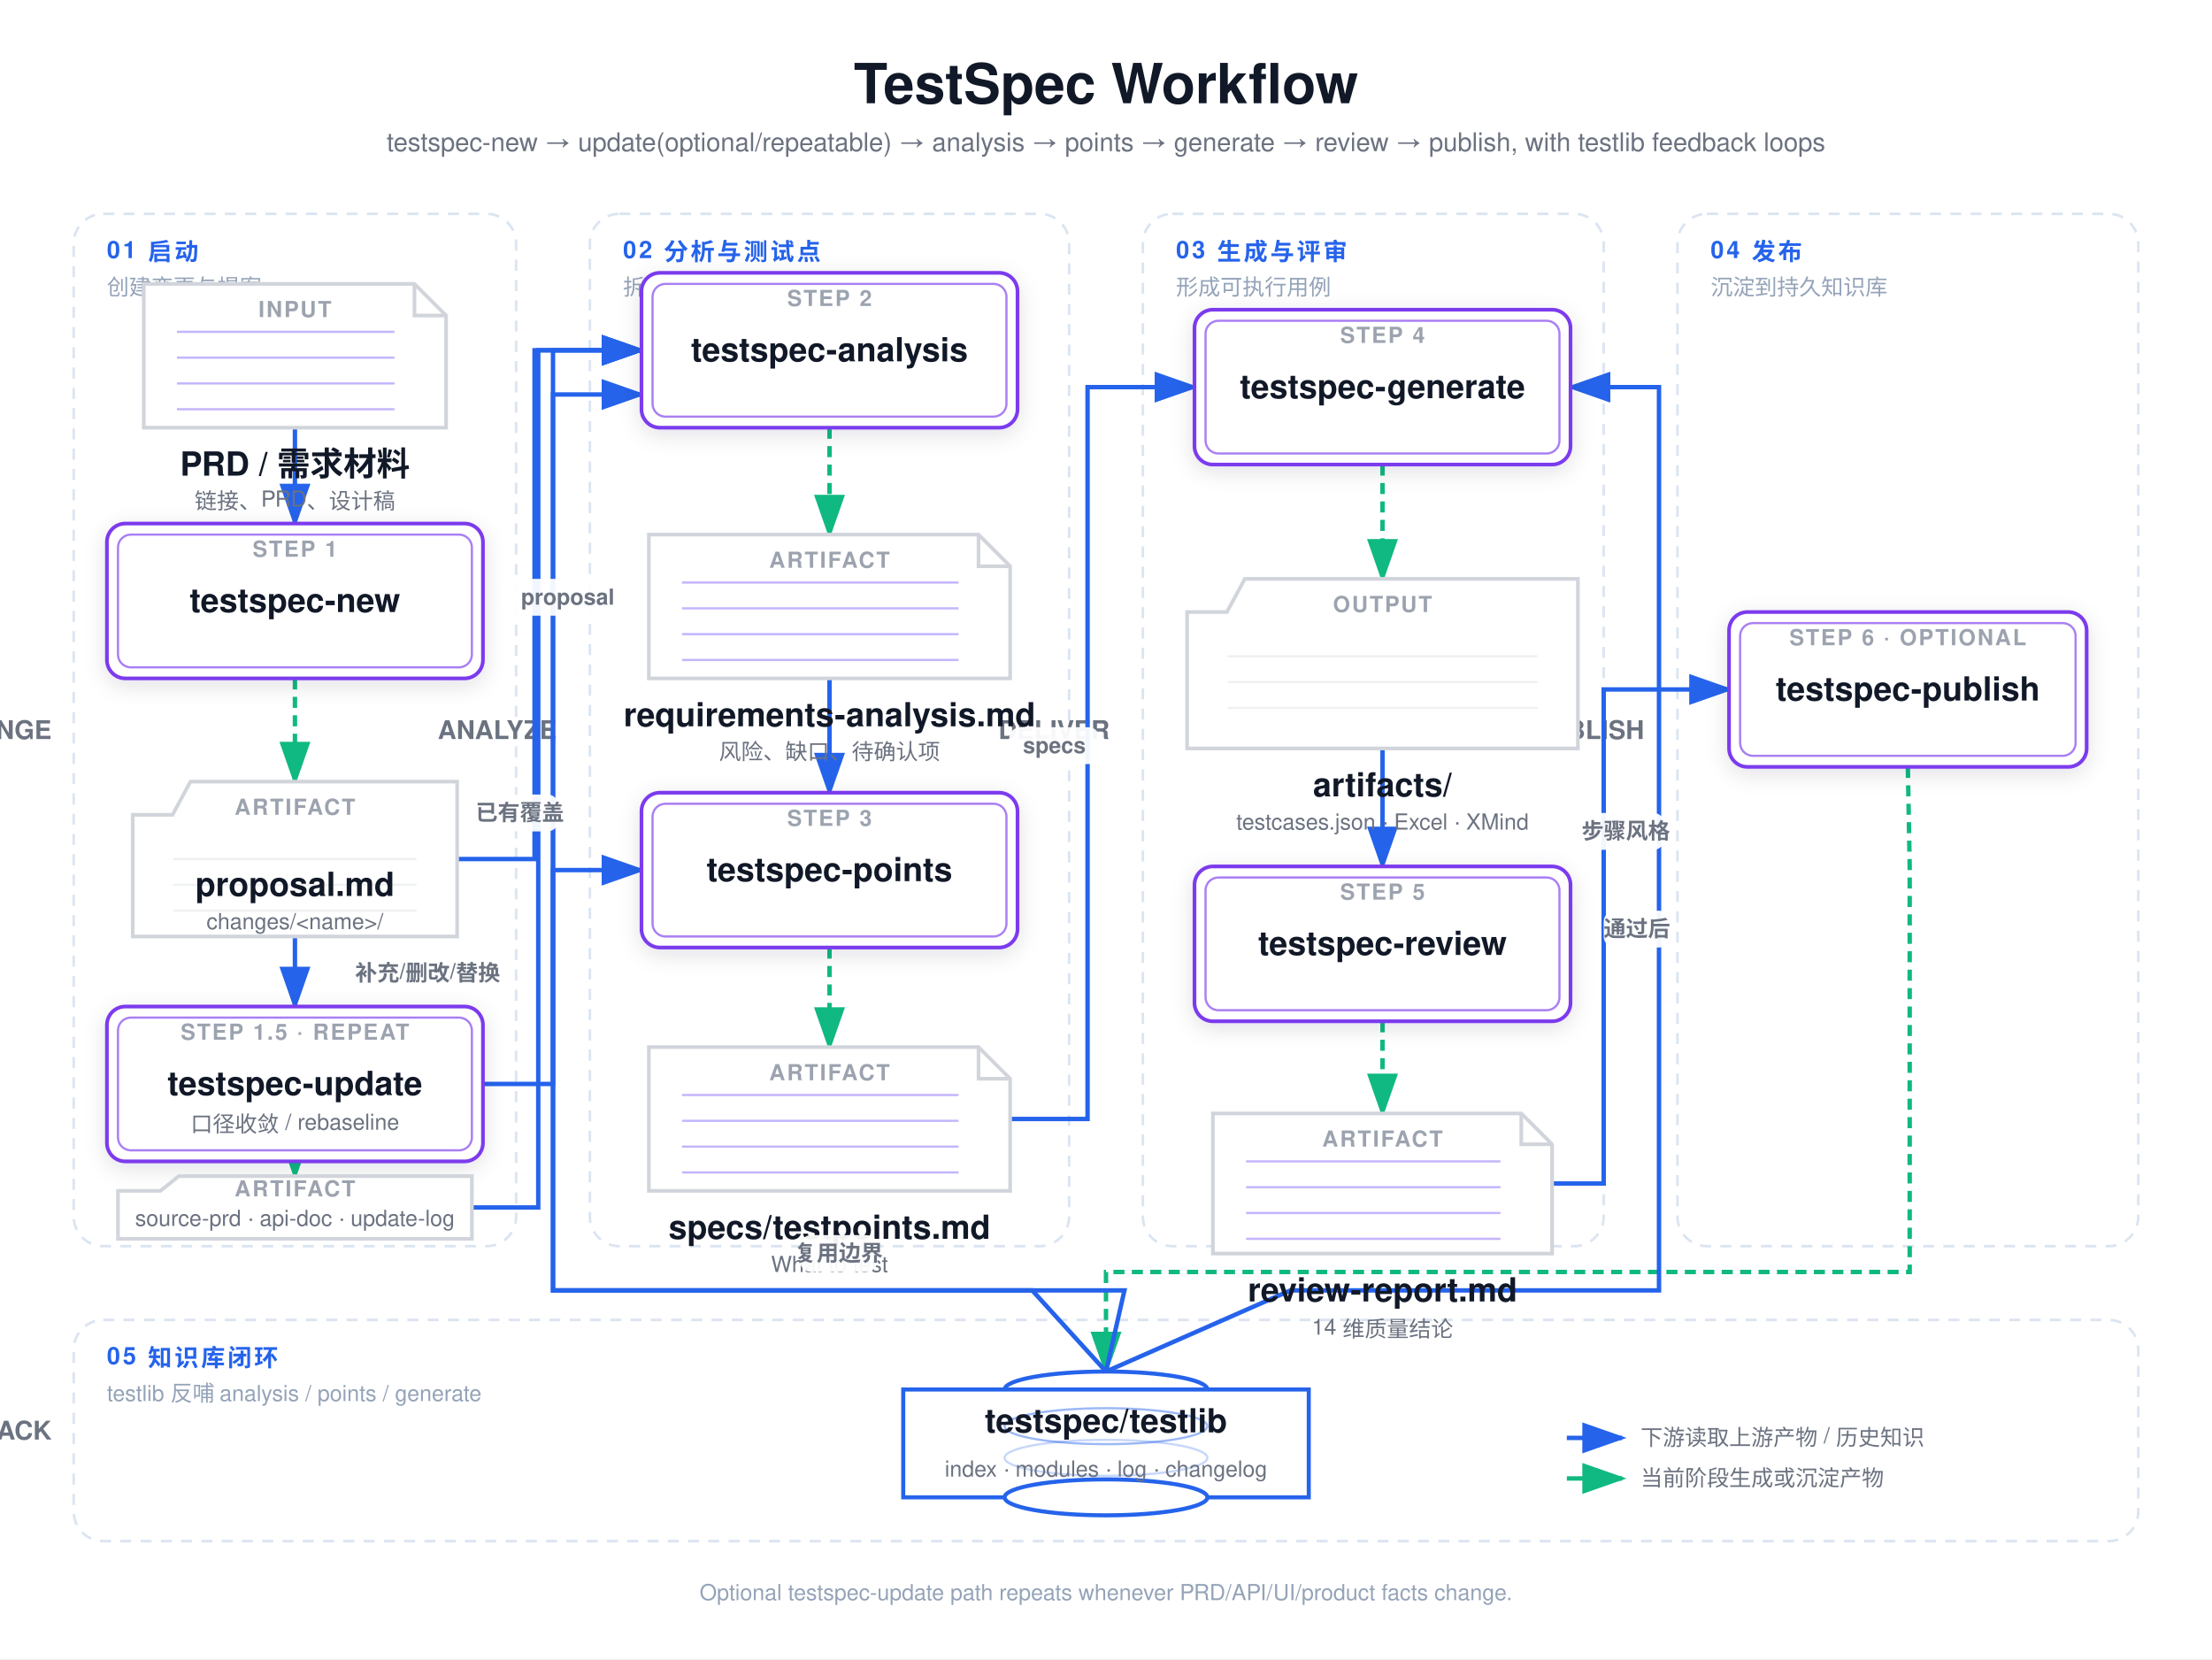
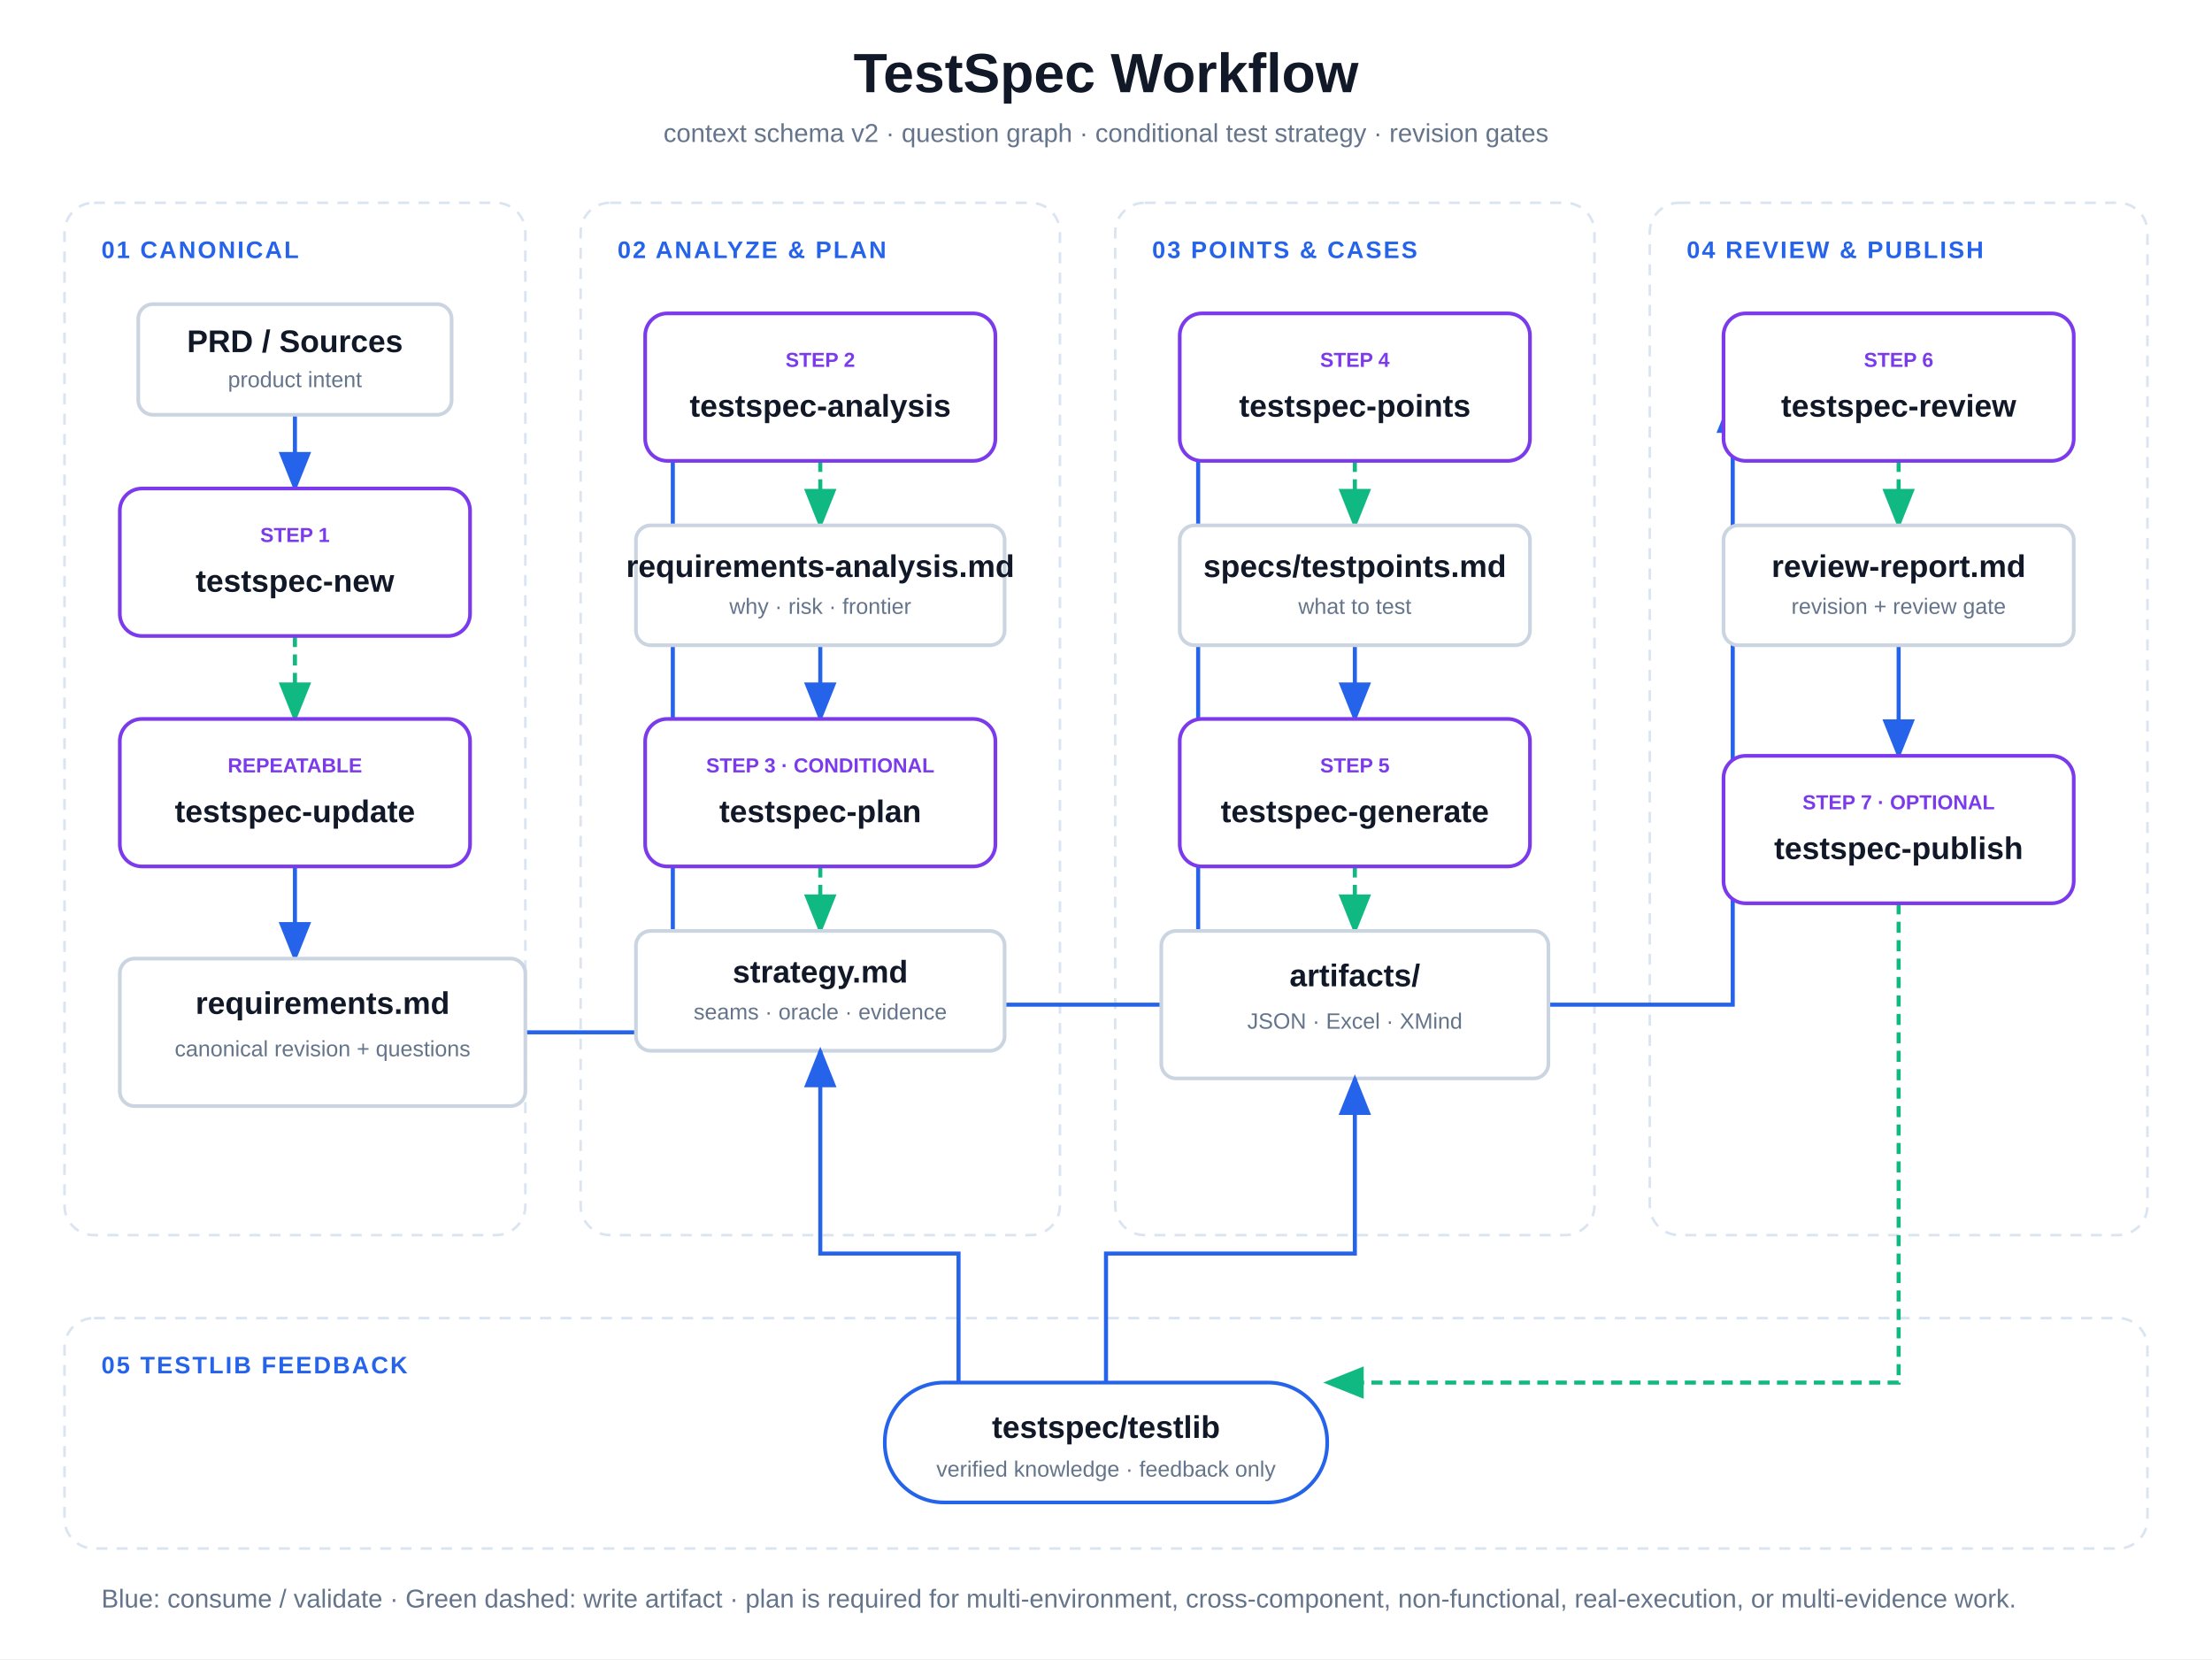
<svg xmlns="http://www.w3.org/2000/svg" viewBox="0 0 1200 900" width="1200" height="900">
  <defs>
-     <marker id="arrowA" markerWidth="10" markerHeight="7" refX="9" refY="3.5" orient="auto">
-       <polygon points="0 0, 10 3.5, 0 7" fill="#7c3aed" />
+     <marker id="arrow" markerWidth="10" markerHeight="8" refX="9" refY="4" orient="auto">
+       <path d="M0,0 L10,4 L0,8 Z" fill="#2563eb" />
    </marker>
-     <marker id="arrowB" markerWidth="10" markerHeight="7" refX="9" refY="3.5" orient="auto">
-       <polygon points="0 0, 10 3.5, 0 7" fill="#10b981" />
+     <marker id="write" markerWidth="10" markerHeight="8" refX="9" refY="4" orient="auto">
+       <path d="M0,0 L10,4 L0,8 Z" fill="#10b981" />
    </marker>
-     <marker id="arrowC" markerWidth="10" markerHeight="7" refX="9" refY="3.5" orient="auto">
-       <polygon points="0 0, 10 3.5, 0 7" fill="#2563eb" />
-     </marker>
-     <marker id="arrowE" markerWidth="10" markerHeight="7" refX="9" refY="3.5" orient="auto">
-       <polygon points="0 0, 10 3.5, 0 7" fill="#f97316" />
-     </marker>
-     <marker id="arrowF" markerWidth="10" markerHeight="7" refX="9" refY="3.5" orient="auto">
-       <polygon points="0 0, 10 3.5, 0 7" fill="#7c3aed" />
-     </marker>
-     <marker id="arrowG" markerWidth="10" markerHeight="7" refX="9" refY="3.5" orient="auto">
-       <polygon points="0 0, 10 3.5, 0 7" fill="#ef4444" />
-     </marker>
-     <marker id="arrowH" markerWidth="10" markerHeight="7" refX="9" refY="3.5" orient="auto">
-       <polygon points="0 0, 10 3.5, 0 7" fill="#6b7280" />
-     </marker>
-     <filter id="shadowSoft" x="-20%" y="-20%" width="140%" height="160%">
-       <feDropShadow dx="0" dy="3" stdDeviation="6" flood-color="#0f172a" flood-opacity="0.12" />
-     </filter>
-     <filter id="shadowGlass" x="-20%" y="-20%" width="140%" height="160%">
-       <feDropShadow dx="0" dy="10" stdDeviation="16" flood-color="#020617" flood-opacity="0.28" />
-     </filter>
    <style>
-     text { font-family: 'Helvetica Neue', Helvetica, Arial, 'PingFang SC', 'Microsoft YaHei', 'Microsoft JhengHei', 'SimHei', sans-serif; }
-     .title { font-size: 30px; font-weight: 700; fill: #111827; }
-     .subtitle { font-size: 14px; font-weight: 500; fill: #6b7280; }
-     .section { font-size: 13px; font-weight: 700; fill: #2563eb; letter-spacing: 1.4px; }
-     .section-sub { font-size: 12px; font-weight: 500; fill: #94a3b8; }
-     .node-title { font-size: 18px; font-weight: 700; fill: #111827; }
-     .node-sub { font-size: 12px; font-weight: 500; fill: #6b7280; }
-     .node-type { font-size: 12px; font-weight: 700; fill: #9ca3af; letter-spacing: 0.08em; }
-     .arrow-label { font-size: 12px; font-weight: 600; fill: #6b7280; }
-     .legend { font-size: 12px; font-weight: 500; fill: #6b7280; }
-     .footnote { font-size: 12px; font-weight: 500; fill: #94a3b8; }
+       text{font-family:'Helvetica Neue',Arial,'PingFang SC',sans-serif}.title{font-size:30px;font-weight:700;fill:#111827}.sub{font-size:14px;fill:#64748b}.section{font-size:13px;font-weight:700;fill:#2563eb;letter-spacing:1px}.node{fill:#fff;stroke:#7c3aed;stroke-width:2}.doc{fill:#fff;stroke:#cbd5e1;stroke-width:2}.nt{font-size:17px;font-weight:700;fill:#111827}.ns{font-size:12px;fill:#64748b}.tag{font-size:11px;font-weight:700;fill:#7c3aed}.line{fill:none;stroke:#2563eb;stroke-width:2.2;marker-end:url(#arrow)}.dash{fill:none;stroke:#10b981;stroke-width:2.2;stroke-dasharray:6 4;marker-end:url(#write)}
    </style>
  </defs>
-   <rect width="1200.0" height="900.0" fill="#ffffff" />
-   <text x="600.0" y="56" text-anchor="middle" class="title">TestSpec Workflow</text>
-   <text x="600.0" y="82" text-anchor="middle" class="subtitle">testspec-new → update(optional/repeatable) → analysis → points → generate → review → publish, with testlib feedback loops</text>
-   <rect x="40.0" y="116.0" width="240.0" height="560.0" rx="16.0" fill="none" stroke="#dbe5f1" stroke-width="1.4" stroke-dasharray="6 5" />
-   <text x="58.0" y="140.0" class="section">01 启动</text>
-   <text x="58.0" y="160.0" class="section-sub">创建变更与提案</text>
-   <text x="28.0" y="396.0" text-anchor="end" dominant-baseline="middle" font-size="14.0" font-weight="600" fill="#6b7280">CHANGE</text>
-   <rect x="320.0" y="116.0" width="260.0" height="560.0" rx="16.0" fill="none" stroke="#dbe5f1" stroke-width="1.4" stroke-dasharray="6 5" />
-   <text x="338.0" y="140.0" class="section">02 分析与测试点</text>
-   <text x="338.0" y="160.0" class="section-sub">拆解风险与验证目标</text>
-   <text x="302.0" y="396.0" text-anchor="end" dominant-baseline="middle" font-size="14.0" font-weight="600" fill="#6b7280">ANALYZE</text>
-   <rect x="620.0" y="116.0" width="250.0" height="560.0" rx="16.0" fill="none" stroke="#dbe5f1" stroke-width="1.4" stroke-dasharray="6 5" />
-   <text x="638.0" y="140.0" class="section">03 生成与评审</text>
-   <text x="638.0" y="160.0" class="section-sub">形成可执行用例</text>
-   <text x="602.0" y="396.0" text-anchor="end" dominant-baseline="middle" font-size="14.0" font-weight="600" fill="#6b7280">DELIVER</text>
-   <rect x="910.0" y="116.0" width="250.0" height="560.0" rx="16.0" fill="none" stroke="#dbe5f1" stroke-width="1.4" stroke-dasharray="6 5" />
-   <text x="928.0" y="140.0" class="section">04 发布</text>
-   <text x="928.0" y="160.0" class="section-sub">沉淀到持久知识库</text>
-   <text x="892.0" y="396.0" text-anchor="end" dominant-baseline="middle" font-size="14.0" font-weight="600" fill="#6b7280">PUBLISH</text>
-   <rect x="40.0" y="716.0" width="1120.0" height="120.0" rx="16.0" fill="none" stroke="#dbe5f1" stroke-width="1.4" stroke-dasharray="6 5" />
-   <text x="58.0" y="740.0" class="section">05 知识库闭环</text>
-   <text x="58.0" y="760.0" class="section-sub">testlib 反哺 analysis / points / generate</text>
-   <text x="28.0" y="776.0" text-anchor="end" dominant-baseline="middle" font-size="14.0" font-weight="600" fill="#6b7280">FEEDBACK</text>
-   <path d="M 160.0,232.0 L 160.0,284.0" fill="none" stroke="#2563eb" stroke-width="2.4" marker-end="url(#arrowC)" />
-   <path d="M 160.0,368.0 L 160.0,424.0" fill="none" stroke="#10b981" stroke-width="2.4" marker-end="url(#arrowB)" stroke-dasharray="6,4" />
-   <path d="M 160.0,508.0 L 160.0,546.0" fill="none" stroke="#2563eb" stroke-width="2.4" marker-end="url(#arrowC)" />
-   <path d="M 160.0,630.0 L 160.0,638.0" fill="none" stroke="#10b981" stroke-width="2.4" marker-end="url(#arrowB)" stroke-dasharray="6,4" />
-   <path d="M 256.0,655.0 L 292.0,655.0 L 292.0,190.0 L 348.0,190.0" fill="none" stroke="#2563eb" stroke-width="2.4" marker-end="url(#arrowC)" />
-   <path d="M 262.0,588.0 L 300.0,588.0 L 300.0,214.0 L 348.0,214.0" fill="none" stroke="#2563eb" stroke-width="2.4" marker-end="url(#arrowC)" />
-   <path d="M 248.0,466.0 L 290.0,466.0 L 290.0,190.0 L 348.0,190.0" fill="none" stroke="#2563eb" stroke-width="2.4" marker-end="url(#arrowC)" />
-   <path d="M 450.0,232.0 L 450.0,290.0" fill="none" stroke="#10b981" stroke-width="2.4" marker-end="url(#arrowB)" stroke-dasharray="6,4" />
-   <path d="M 450.0,368.0 L 450.0,430.0" fill="none" stroke="#2563eb" stroke-width="2.4" marker-end="url(#arrowC)" />
-   <path d="M 450.0,514.0 L 450.0,568.0" fill="none" stroke="#10b981" stroke-width="2.4" marker-end="url(#arrowB)" stroke-dasharray="6,4" />
-   <path d="M 548.0,607.0 L 590.0,607.0 L 590.0,210.0 L 648.0,210.0" fill="none" stroke="#2563eb" stroke-width="2.4" marker-end="url(#arrowC)" />
-   <path d="M 750.0,252.0 L 750.0,314.0" fill="none" stroke="#10b981" stroke-width="2.4" marker-end="url(#arrowB)" stroke-dasharray="6,4" />
-   <path d="M 750.0,406.0 L 750.0,470.0" fill="none" stroke="#2563eb" stroke-width="2.4" marker-end="url(#arrowC)" />
-   <path d="M 750.0,554.0 L 750.0,604.0" fill="none" stroke="#10b981" stroke-width="2.4" marker-end="url(#arrowB)" stroke-dasharray="6,4" />
-   <path d="M 842.0,642.0 L 870.0,642.0 L 870.0,374.0 L 938.0,374.0" fill="none" stroke="#2563eb" stroke-width="2.4" marker-end="url(#arrowC)" />
-   <path d="M 1035.0,416.0 L 1036.0,470.0 L 1036.0,690.0 L 600.0,690.0 L 600.0,744.0" fill="none" stroke="#10b981" stroke-width="2.4" marker-end="url(#arrowB)" stroke-dasharray="6,4" />
-   <path d="M 600.0,744.0 L 560.0,700.0 L 300.0,700.0 L 300.0,190.0 L 348.0,190.0" fill="none" stroke="#2563eb" stroke-width="2.4" marker-end="url(#arrowC)" />
-   <path d="M 600.0,744.0 L 610.0,700.0 L 300.0,700.0 L 300.0,472.0 L 348.0,472.0" fill="none" stroke="#2563eb" stroke-width="2.4" marker-end="url(#arrowC)" />
-   <path d="M 600.0,744.0 L 700.0,700.0 L 900.0,700.0 L 900.0,210.0 L 852.0,210.0" fill="none" stroke="#2563eb" stroke-width="2.4" marker-end="url(#arrowC)" />
-   <path d="M 78.0 154.0 L 224.84 154.0 L 242.0 171.16 L 242.0 232.0 L 78.0 232.0 Z" fill="#ffffff" stroke="#d1d5db" stroke-width="2.0" />
-   <path d="M 224.84 154.0 L 224.84 171.16 L 242.0 171.16" fill="none" stroke="#d1d5db" stroke-width="2.0" />
-   <line x1="96.0" y1="180.0" x2="214.0" y2="180.0" stroke="#c4b5fd" stroke-width="1.2" />
-   <line x1="96.0" y1="194.0" x2="214.0" y2="194.0" stroke="#c4b5fd" stroke-width="1.2" />
-   <line x1="96.0" y1="208.0" x2="214.0" y2="208.0" stroke="#c4b5fd" stroke-width="1.2" />
-   <line x1="96.0" y1="222.0" x2="214.0" y2="222.0" stroke="#c4b5fd" stroke-width="1.2" />
-   <text x="160.0" y="172.0" text-anchor="middle" class="node-type">INPUT</text>
-   <text x="160.0" y="258.0" text-anchor="middle" class="node-title">PRD / 需求材料</text>
-   <text x="160.0" y="276.0" text-anchor="middle" class="node-sub">链接、PRD、设计稿</text>
-   <rect x="58.0" y="284.0" width="204.0" height="84.0" rx="10.0" fill="#ffffff" stroke="#7c3aed" stroke-width="2.0" filter="url(#shadowSoft)" />
-   <rect x="64.0" y="290.0" width="192.0" height="72.0" rx="7.0" fill="none" stroke="#7c3aed" stroke-width="1.2" opacity="0.65" />
-   <text x="160.0" y="302.0" text-anchor="middle" class="node-type">STEP 1</text>
-   <text x="160.0" y="332.0" text-anchor="middle" class="node-title">testspec-new</text>
-   <path d="M 72.0 442.0 L 93.6 442.0 L 103.32 424.0 L 126.0 424.0 L 248.0 424.0 L 248.0 508.0 L 72.0 508.0 Z" fill="#ffffff" stroke="#d1d5db" stroke-width="2.0" />
-   <line x1="94.0" y1="466.0" x2="226.0" y2="466.0" stroke="#d1d5db" stroke-opacity="0.35" stroke-width="1.2" />
-   <line x1="94.0" y1="480.0" x2="226.0" y2="480.0" stroke="#d1d5db" stroke-opacity="0.35" stroke-width="1.2" />
-   <line x1="94.0" y1="494.0" x2="226.0" y2="494.0" stroke="#d1d5db" stroke-opacity="0.35" stroke-width="1.2" />
-   <text x="160.0" y="442.0" text-anchor="middle" class="node-type">ARTIFACT</text>
-   <text x="160.0" y="486.0" text-anchor="middle" class="node-title">proposal.md</text>
-   <text x="160.0" y="504.0" text-anchor="middle" class="node-sub">changes/&lt;name&gt;/</text>
-   <rect x="58.0" y="546.0" width="204.0" height="84.0" rx="10.0" fill="#ffffff" stroke="#7c3aed" stroke-width="2.0" filter="url(#shadowSoft)" />
-   <rect x="64.0" y="552.0" width="192.0" height="72.0" rx="7.0" fill="none" stroke="#7c3aed" stroke-width="1.2" opacity="0.65" />
-   <text x="160.0" y="564.0" text-anchor="middle" class="node-type">STEP 1.5 · REPEAT</text>
-   <text x="160.0" y="594.0" text-anchor="middle" class="node-title">testspec-update</text>
-   <text x="160.0" y="614.0" text-anchor="middle" class="node-sub">口径收敛 / rebaseline</text>
-   <path d="M 64.0 646.0 L 87.0 646.0 L 97.0 638.0 L 120.0 638.0 L 256.0 638.0 L 256.0 672.0 L 64.0 672.0 Z" fill="#ffffff" stroke="#d1d5db" stroke-width="2.0" />
-   <text x="160.0" y="649.0" text-anchor="middle" class="node-type" font-size="10">ARTIFACT</text>
-   <text x="160.0" y="665.0" text-anchor="middle" class="node-sub">source-prd · api-doc · update-log</text>
-   <rect x="348.0" y="148.0" width="204.0" height="84.0" rx="10.0" fill="#ffffff" stroke="#7c3aed" stroke-width="2.0" filter="url(#shadowSoft)" />
-   <rect x="354.0" y="154.0" width="192.0" height="72.0" rx="7.0" fill="none" stroke="#7c3aed" stroke-width="1.2" opacity="0.65" />
-   <text x="450.0" y="166.0" text-anchor="middle" class="node-type">STEP 2</text>
-   <text x="450.0" y="196.0" text-anchor="middle" class="node-title">testspec-analysis</text>
-   <path d="M 352.0 290.0 L 530.84 290.0 L 548.0 307.16 L 548.0 368.0 L 352.0 368.0 Z" fill="#ffffff" stroke="#d1d5db" stroke-width="2.0" />
-   <path d="M 530.84 290.0 L 530.84 307.16 L 548.0 307.16" fill="none" stroke="#d1d5db" stroke-width="2.0" />
-   <line x1="370.0" y1="316.0" x2="520.0" y2="316.0" stroke="#c4b5fd" stroke-width="1.2" />
-   <line x1="370.0" y1="330.0" x2="520.0" y2="330.0" stroke="#c4b5fd" stroke-width="1.2" />
-   <line x1="370.0" y1="344.0" x2="520.0" y2="344.0" stroke="#c4b5fd" stroke-width="1.2" />
-   <line x1="370.0" y1="358.0" x2="520.0" y2="358.0" stroke="#c4b5fd" stroke-width="1.2" />
-   <text x="450.0" y="308.0" text-anchor="middle" class="node-type">ARTIFACT</text>
-   <text x="450.0" y="394.0" text-anchor="middle" class="node-title">requirements-analysis.md</text>
-   <text x="450.0" y="412.0" text-anchor="middle" class="node-sub">风险、缺口、待确认项</text>
-   <rect x="348.0" y="430.0" width="204.0" height="84.0" rx="10.0" fill="#ffffff" stroke="#7c3aed" stroke-width="2.0" filter="url(#shadowSoft)" />
-   <rect x="354.0" y="436.0" width="192.0" height="72.0" rx="7.0" fill="none" stroke="#7c3aed" stroke-width="1.2" opacity="0.65" />
-   <text x="450.0" y="448.0" text-anchor="middle" class="node-type">STEP 3</text>
-   <text x="450.0" y="478.0" text-anchor="middle" class="node-title">testspec-points</text>
-   <path d="M 352.0 568.0 L 530.84 568.0 L 548.0 585.16 L 548.0 646.0 L 352.0 646.0 Z" fill="#ffffff" stroke="#d1d5db" stroke-width="2.0" />
-   <path d="M 530.84 568.0 L 530.84 585.16 L 548.0 585.16" fill="none" stroke="#d1d5db" stroke-width="2.0" />
-   <line x1="370.0" y1="594.0" x2="520.0" y2="594.0" stroke="#c4b5fd" stroke-width="1.2" />
-   <line x1="370.0" y1="608.0" x2="520.0" y2="608.0" stroke="#c4b5fd" stroke-width="1.2" />
-   <line x1="370.0" y1="622.0" x2="520.0" y2="622.0" stroke="#c4b5fd" stroke-width="1.2" />
-   <line x1="370.0" y1="636.0" x2="520.0" y2="636.0" stroke="#c4b5fd" stroke-width="1.2" />
-   <text x="450.0" y="586.0" text-anchor="middle" class="node-type">ARTIFACT</text>
-   <text x="450.0" y="672.0" text-anchor="middle" class="node-title">specs/testpoints.md</text>
-   <text x="450.0" y="690.0" text-anchor="middle" class="node-sub">What to test</text>
-   <rect x="648.0" y="168.0" width="204.0" height="84.0" rx="10.0" fill="#ffffff" stroke="#7c3aed" stroke-width="2.0" filter="url(#shadowSoft)" />
-   <rect x="654.0" y="174.0" width="192.0" height="72.0" rx="7.0" fill="none" stroke="#7c3aed" stroke-width="1.2" opacity="0.65" />
-   <text x="750.0" y="186.0" text-anchor="middle" class="node-type">STEP 4</text>
-   <text x="750.0" y="216.0" text-anchor="middle" class="node-title">testspec-generate</text>
-   <path d="M 644.0 332.0 L 665.6 332.0 L 675.32 314.0 L 698.0 314.0 L 856.0 314.0 L 856.0 406.0 L 644.0 406.0 Z" fill="#ffffff" stroke="#d1d5db" stroke-width="2.0" />
-   <line x1="666.0" y1="356.0" x2="834.0" y2="356.0" stroke="#d1d5db" stroke-opacity="0.35" stroke-width="1.2" />
-   <line x1="666.0" y1="370.0" x2="834.0" y2="370.0" stroke="#d1d5db" stroke-opacity="0.35" stroke-width="1.2" />
-   <line x1="666.0" y1="384.0" x2="834.0" y2="384.0" stroke="#d1d5db" stroke-opacity="0.35" stroke-width="1.2" />
-   <text x="750.0" y="332.0" text-anchor="middle" class="node-type">OUTPUT</text>
-   <text x="750.0" y="432.0" text-anchor="middle" class="node-title">artifacts/</text>
-   <text x="750.0" y="450.0" text-anchor="middle" class="node-sub">testcases.json · Excel · XMind</text>
-   <rect x="648.0" y="470.0" width="204.0" height="84.0" rx="10.0" fill="#ffffff" stroke="#7c3aed" stroke-width="2.0" filter="url(#shadowSoft)" />
-   <rect x="654.0" y="476.0" width="192.0" height="72.0" rx="7.0" fill="none" stroke="#7c3aed" stroke-width="1.2" opacity="0.65" />
-   <text x="750.0" y="488.0" text-anchor="middle" class="node-type">STEP 5</text>
-   <text x="750.0" y="518.0" text-anchor="middle" class="node-title">testspec-review</text>
-   <path d="M 658.0 604.0 L 825.28 604.0 L 842.0 620.72 L 842.0 680.0 L 658.0 680.0 Z" fill="#ffffff" stroke="#d1d5db" stroke-width="2.0" />
-   <path d="M 825.28 604.0 L 825.28 620.72 L 842.0 620.72" fill="none" stroke="#d1d5db" stroke-width="2.0" />
-   <line x1="676.0" y1="630.0" x2="814.0" y2="630.0" stroke="#c4b5fd" stroke-width="1.2" />
-   <line x1="676.0" y1="644.0" x2="814.0" y2="644.0" stroke="#c4b5fd" stroke-width="1.2" />
-   <line x1="676.0" y1="658.0" x2="814.0" y2="658.0" stroke="#c4b5fd" stroke-width="1.2" />
-   <line x1="676.0" y1="672.0" x2="814.0" y2="672.0" stroke="#c4b5fd" stroke-width="1.2" />
-   <text x="750.0" y="622.0" text-anchor="middle" class="node-type">ARTIFACT</text>
-   <text x="750.0" y="706.0" text-anchor="middle" class="node-title">review-report.md</text>
-   <text x="750.0" y="724.0" text-anchor="middle" class="node-sub">14 维质量结论</text>
-   <rect x="938.0" y="332.0" width="194.0" height="84.0" rx="10.0" fill="#ffffff" stroke="#7c3aed" stroke-width="2.0" filter="url(#shadowSoft)" />
-   <rect x="944.0" y="338.0" width="182.0" height="72.0" rx="7.0" fill="none" stroke="#7c3aed" stroke-width="1.2" opacity="0.65" />
-   <text x="1035.0" y="350.0" text-anchor="middle" class="node-type">STEP 6 · OPTIONAL</text>
-   <text x="1035.0" y="380.0" text-anchor="middle" class="node-title">testspec-publish</text>
-   <ellipse cx="600.0" cy="753.75" rx="55.0" ry="9.75" fill="#ffffff" stroke="#2563eb" stroke-width="2.2" />
-   <rect x="490.0" y="753.75" width="220.0" height="58.5" fill="#ffffff" stroke="#2563eb" stroke-width="2.2" />
-   <ellipse cx="600.0" cy="812.25" rx="55.0" ry="9.75" fill="#ffffff" stroke="#2563eb" stroke-width="2.2" />
-   <ellipse cx="600.0" cy="773.64" rx="55.0" ry="9.75" fill="none" stroke="#2563eb" stroke-opacity="0.45" stroke-width="1.2" />
-   <ellipse cx="600.0" cy="790.8" rx="55.0" ry="9.75" fill="none" stroke="#2563eb" stroke-opacity="0.25" stroke-width="1.2" />
-   <text x="600.0" y="777.0" text-anchor="middle" class="node-title">testspec/testlib</text>
-   <text x="600.0" y="801.0" text-anchor="middle" class="node-sub">index · modules · log · changelog</text>
-   <rect x="273.0" y="314.0" width="70" height="20" rx="6" fill="#ffffff" opacity="0.94" />
-   <text x="308.0" y="328.0" text-anchor="middle" class="arrow-label">proposal</text>
-   <rect x="190.0" y="518.0" width="84" height="20" rx="6" fill="#ffffff" opacity="0.94" />
-   <text x="232.0" y="532.0" text-anchor="middle" class="arrow-label">补充/删改/替换</text>
-   <rect x="547.5" y="394.5" width="49" height="20" rx="6" fill="#ffffff" opacity="0.94" />
-   <text x="572.0" y="408.5" text-anchor="middle" class="arrow-label">specs</text>
-   <rect x="870.0" y="494.0" width="36" height="20" rx="6" fill="#ffffff" opacity="0.94" />
-   <text x="888.0" y="508.0" text-anchor="middle" class="arrow-label">通过后</text>
-   <rect x="261.0" y="431.0" width="42" height="20" rx="6" fill="#ffffff" opacity="0.94" />
-   <text x="282.0" y="445.0" text-anchor="middle" class="arrow-label">已有覆盖</text>
-   <rect x="434.0" y="670.0" width="42" height="20" rx="6" fill="#ffffff" opacity="0.94" />
-   <text x="455.0" y="684.0" text-anchor="middle" class="arrow-label">复用边界</text>
-   <rect x="861.0" y="441.0" width="42" height="20" rx="6" fill="#ffffff" opacity="0.94" />
-   <text x="882.0" y="455.0" text-anchor="middle" class="arrow-label">步骤风格</text>
-   <rect x="840.0" y="766.0" width="177" height="68" rx="10" fill="#ffffff" opacity="0.88" />
-   <line x1="850.0" y1="780.0" x2="880.0" y2="780.0" stroke="#2563eb" stroke-width="2.4" marker-end="url(#arrowC)" />
-   <text x="890.0" y="784.0" class="legend">下游读取上游产物 / 历史知识</text>
-   <line x1="850.0" y1="802.0" x2="880.0" y2="802.0" stroke="#10b981" stroke-width="2.4" marker-end="url(#arrowB)" />
-   <text x="890.0" y="806.0" class="legend">当前阶段生成或沉淀产物</text>
-   <text x="600.0" y="868.0" text-anchor="middle" class="footnote">Optional testspec-update path repeats whenever PRD/API/UI/product facts change.</text>
+   <rect width="1200" height="900" fill="#fff" />
+   <text x="600" y="50" text-anchor="middle" class="title">TestSpec Workflow</text>
+   <text x="600" y="77" text-anchor="middle" class="sub">context schema v2 · question graph · conditional test strategy · revision gates</text>
+   <g fill="none" stroke="#dbe5f1" stroke-width="1.4" stroke-dasharray="6 5">
+     <rect x="35" y="110" width="250" height="560" rx="16" />
+     <rect x="315" y="110" width="260" height="560" rx="16" />
+     <rect x="605" y="110" width="260" height="560" rx="16" />
+     <rect x="895" y="110" width="270" height="560" rx="16" />
+     <rect x="35" y="715" width="1130" height="125" rx="16" />
+   </g>
+   <text x="55" y="140" class="section">01 CANONICAL</text>
+   <text x="335" y="140" class="section">02 ANALYZE &amp; PLAN</text>
+   <text x="625" y="140" class="section">03 POINTS &amp; CASES</text>
+   <text x="915" y="140" class="section">04 REVIEW &amp; PUBLISH</text>
+   <text x="55" y="745" class="section">05 TESTLIB FEEDBACK</text>
+   <path class="line" d="M160 225V265" />
+   <path class="dash" d="M160 345V390" />
+   <path class="line" d="M160 470V520" />
+   <path class="line" d="M285 560H365V215" />
+   <path class="dash" d="M445 250V285" />
+   <path class="line" d="M445 350V390" />
+   <path class="dash" d="M445 470V505" />
+   <path class="line" d="M545 545H650V215" />
+   <path class="dash" d="M735 250V285" />
+   <path class="line" d="M735 350V390" />
+   <path class="dash" d="M735 470V505" />
+   <path class="line" d="M840 545H940V215" />
+   <path class="dash" d="M1030 250V285" />
+   <path class="line" d="M1030 350V410" />
+   <path class="dash" d="M1030 490V750H720" />
+   <g>
+     <rect x="75" y="165" width="170" height="60" rx="8" class="doc" />
+     <text x="160" y="191" text-anchor="middle" class="nt">PRD / Sources</text>
+     <text x="160" y="210" text-anchor="middle" class="ns">product intent</text>
+     <rect x="65" y="265" width="190" height="80" rx="12" class="node" />
+     <text x="160" y="294" text-anchor="middle" class="tag">STEP 1</text>
+     <text x="160" y="321" text-anchor="middle" class="nt">testspec-new</text>
+     <rect x="65" y="390" width="190" height="80" rx="12" class="node" />
+     <text x="160" y="419" text-anchor="middle" class="tag">REPEATABLE</text>
+     <text x="160" y="446" text-anchor="middle" class="nt">testspec-update</text>
+     <rect x="65" y="520" width="220" height="80" rx="8" class="doc" />
+     <text x="175" y="550" text-anchor="middle" class="nt">requirements.md</text>
+     <text x="175" y="573" text-anchor="middle" class="ns">canonical revision + questions</text>
+     <rect x="350" y="170" width="190" height="80" rx="12" class="node" />
+     <text x="445" y="199" text-anchor="middle" class="tag">STEP 2</text>
+     <text x="445" y="226" text-anchor="middle" class="nt">testspec-analysis</text>
+     <rect x="345" y="285" width="200" height="65" rx="8" class="doc" />
+     <text x="445" y="313" text-anchor="middle" class="nt">requirements-analysis.md</text>
+     <text x="445" y="333" text-anchor="middle" class="ns">why · risk · frontier</text>
+     <rect x="350" y="390" width="190" height="80" rx="12" class="node" />
+     <text x="445" y="419" text-anchor="middle" class="tag">STEP 3 · CONDITIONAL</text>
+     <text x="445" y="446" text-anchor="middle" class="nt">testspec-plan</text>
+     <rect x="345" y="505" width="200" height="65" rx="8" class="doc" />
+     <text x="445" y="533" text-anchor="middle" class="nt">strategy.md</text>
+     <text x="445" y="553" text-anchor="middle" class="ns">seams · oracle · evidence</text>
+     <rect x="640" y="170" width="190" height="80" rx="12" class="node" />
+     <text x="735" y="199" text-anchor="middle" class="tag">STEP 4</text>
+     <text x="735" y="226" text-anchor="middle" class="nt">testspec-points</text>
+     <rect x="640" y="285" width="190" height="65" rx="8" class="doc" />
+     <text x="735" y="313" text-anchor="middle" class="nt">specs/testpoints.md</text>
+     <text x="735" y="333" text-anchor="middle" class="ns">what to test</text>
+     <rect x="640" y="390" width="190" height="80" rx="12" class="node" />
+     <text x="735" y="419" text-anchor="middle" class="tag">STEP 5</text>
+     <text x="735" y="446" text-anchor="middle" class="nt">testspec-generate</text>
+     <rect x="630" y="505" width="210" height="80" rx="8" class="doc" />
+     <text x="735" y="535" text-anchor="middle" class="nt">artifacts/</text>
+     <text x="735" y="558" text-anchor="middle" class="ns">JSON · Excel · XMind</text>
+     <rect x="935" y="170" width="190" height="80" rx="12" class="node" />
+     <text x="1030" y="199" text-anchor="middle" class="tag">STEP 6</text>
+     <text x="1030" y="226" text-anchor="middle" class="nt">testspec-review</text>
+     <rect x="935" y="285" width="190" height="65" rx="8" class="doc" />
+     <text x="1030" y="313" text-anchor="middle" class="nt">review-report.md</text>
+     <text x="1030" y="333" text-anchor="middle" class="ns">revision + review gate</text>
+     <rect x="935" y="410" width="190" height="80" rx="12" class="node" />
+     <text x="1030" y="439" text-anchor="middle" class="tag">STEP 7 · OPTIONAL</text>
+     <text x="1030" y="466" text-anchor="middle" class="nt">testspec-publish</text>
+     <rect x="480" y="750" width="240" height="65" rx="32" fill="#fff" stroke="#2563eb" stroke-width="2" />
+     <text x="600" y="780" text-anchor="middle" class="nt">testspec/testlib</text>
+     <text x="600" y="801" text-anchor="middle" class="ns">verified knowledge · feedback only</text>
+   </g>
+   <path class="line" d="M520 750V680H445V570" />
+   <path class="line" d="M600 750V680H735V585" />
+   <text x="55" y="872" class="sub">Blue: consume / validate · Green dashed: write artifact · plan is required for multi-environment, cross-component, non-functional, real-execution, or multi-evidence work.</text>
</svg>
